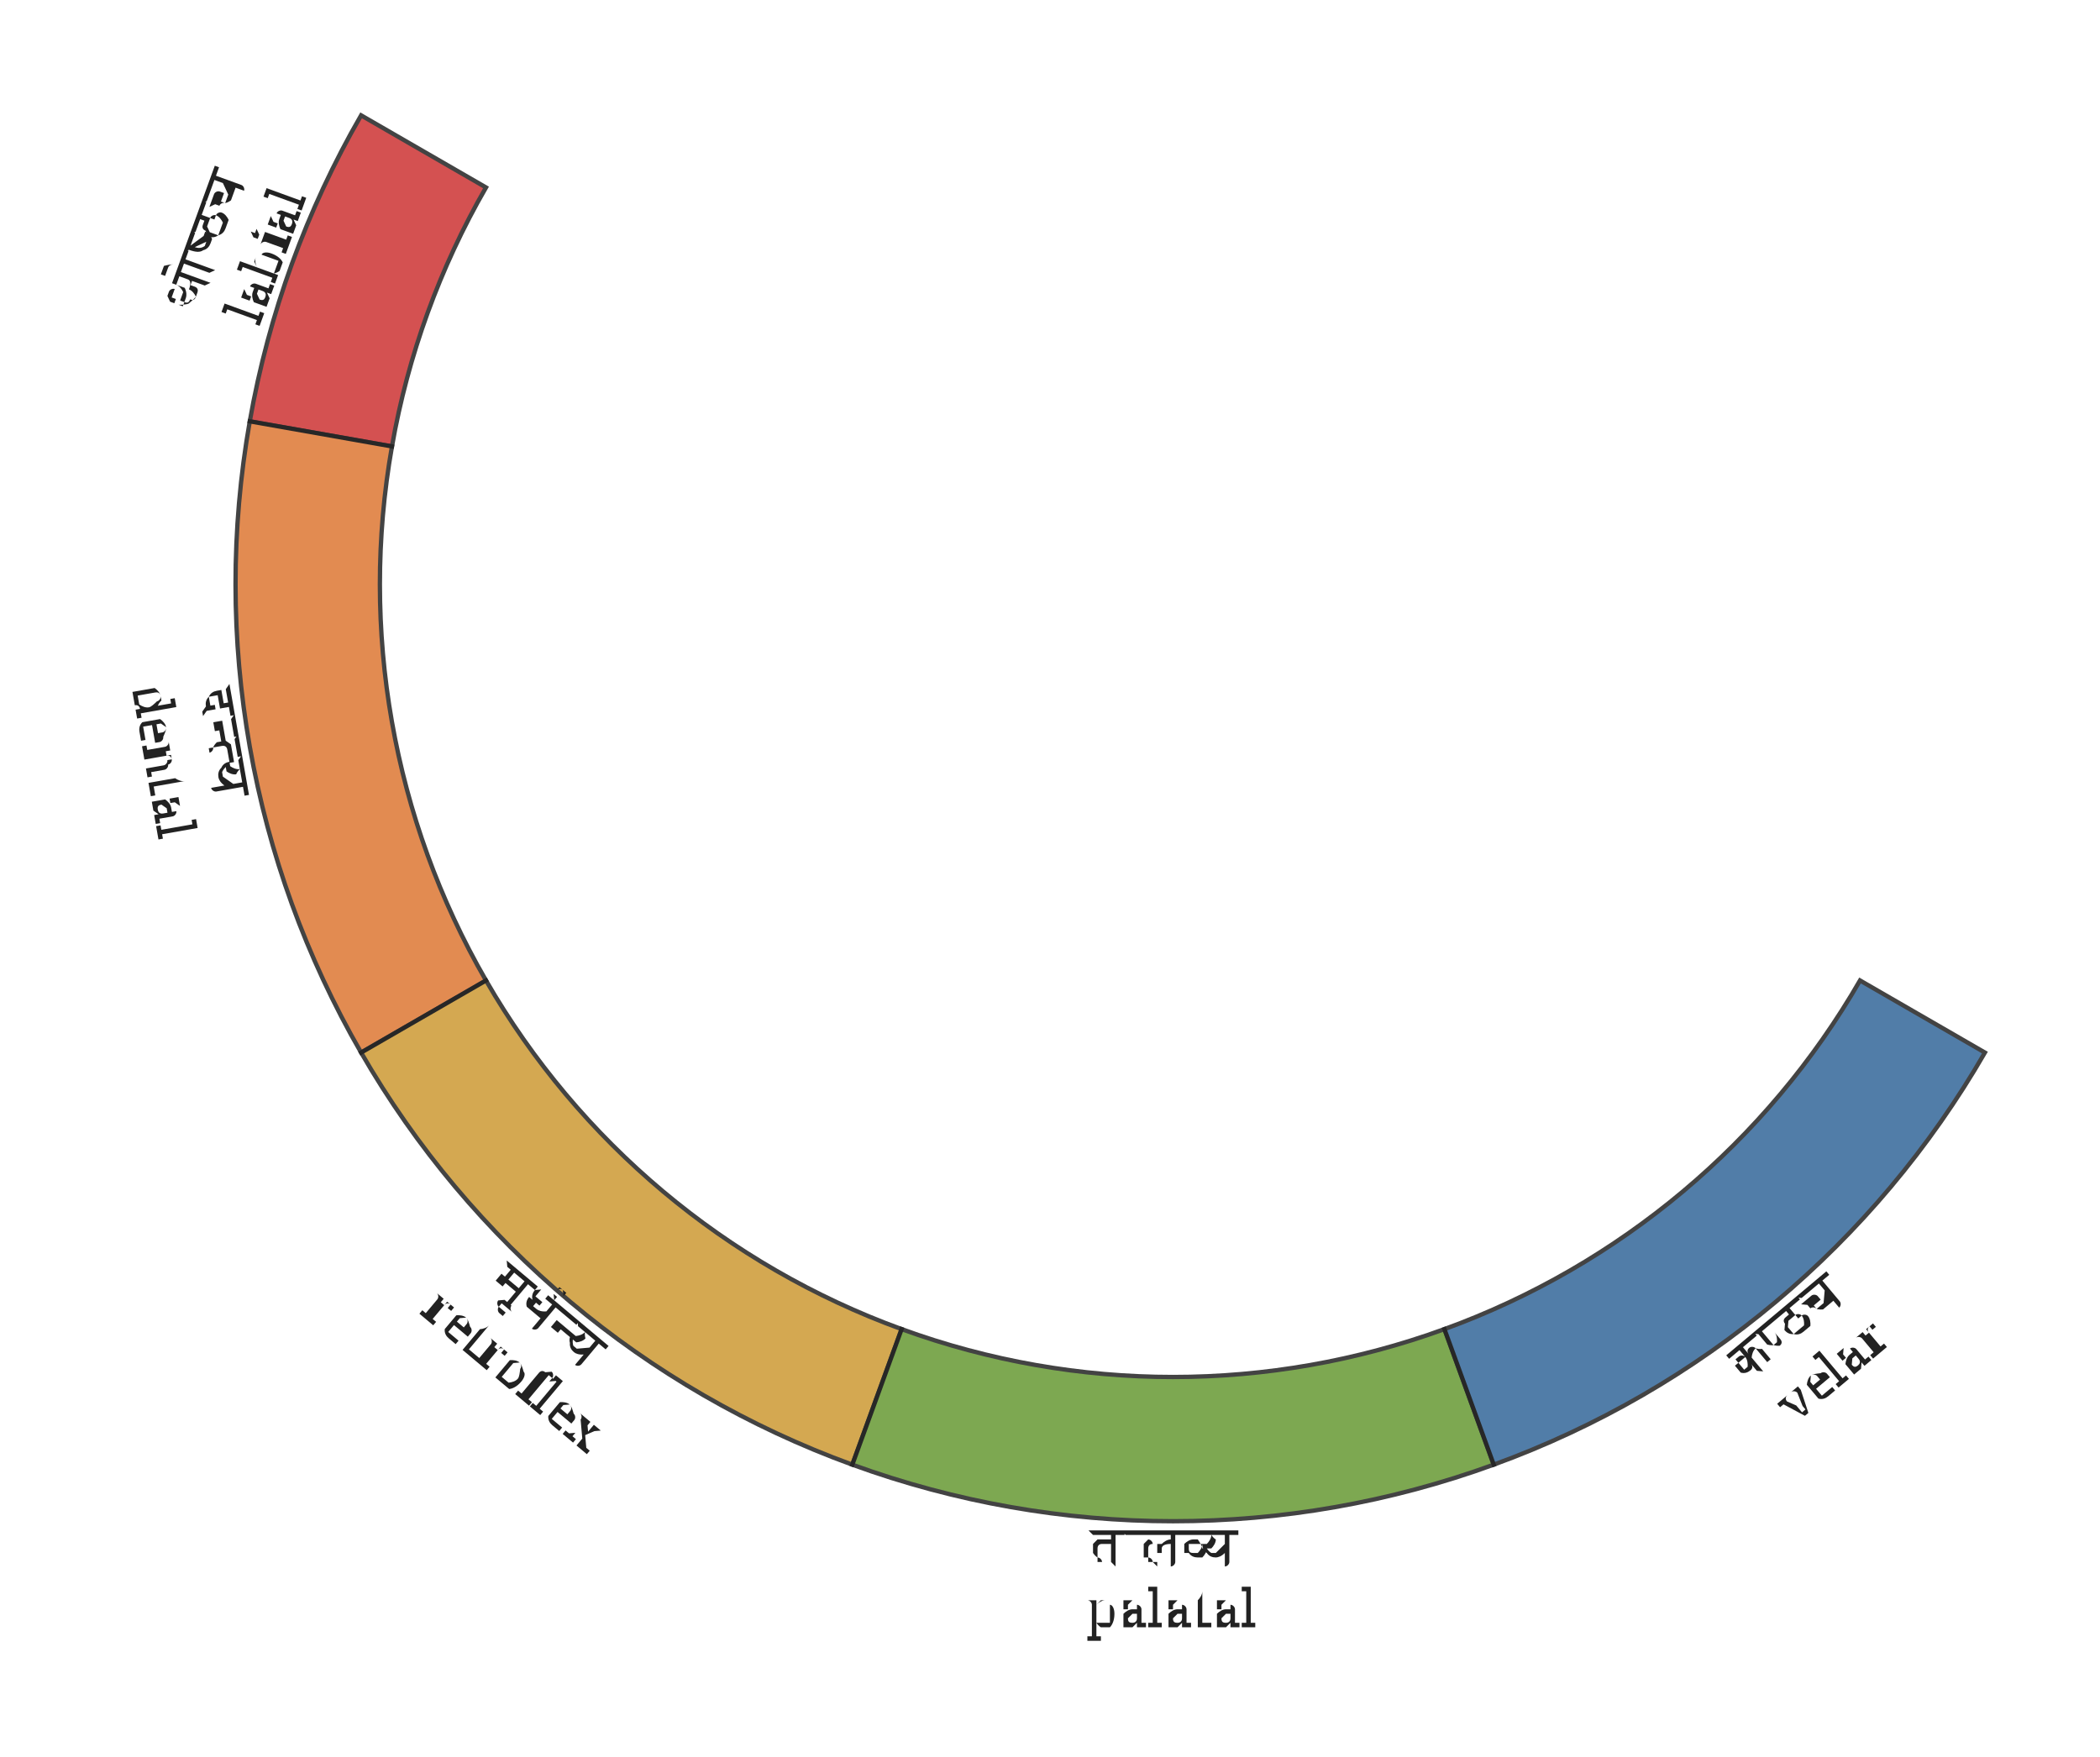
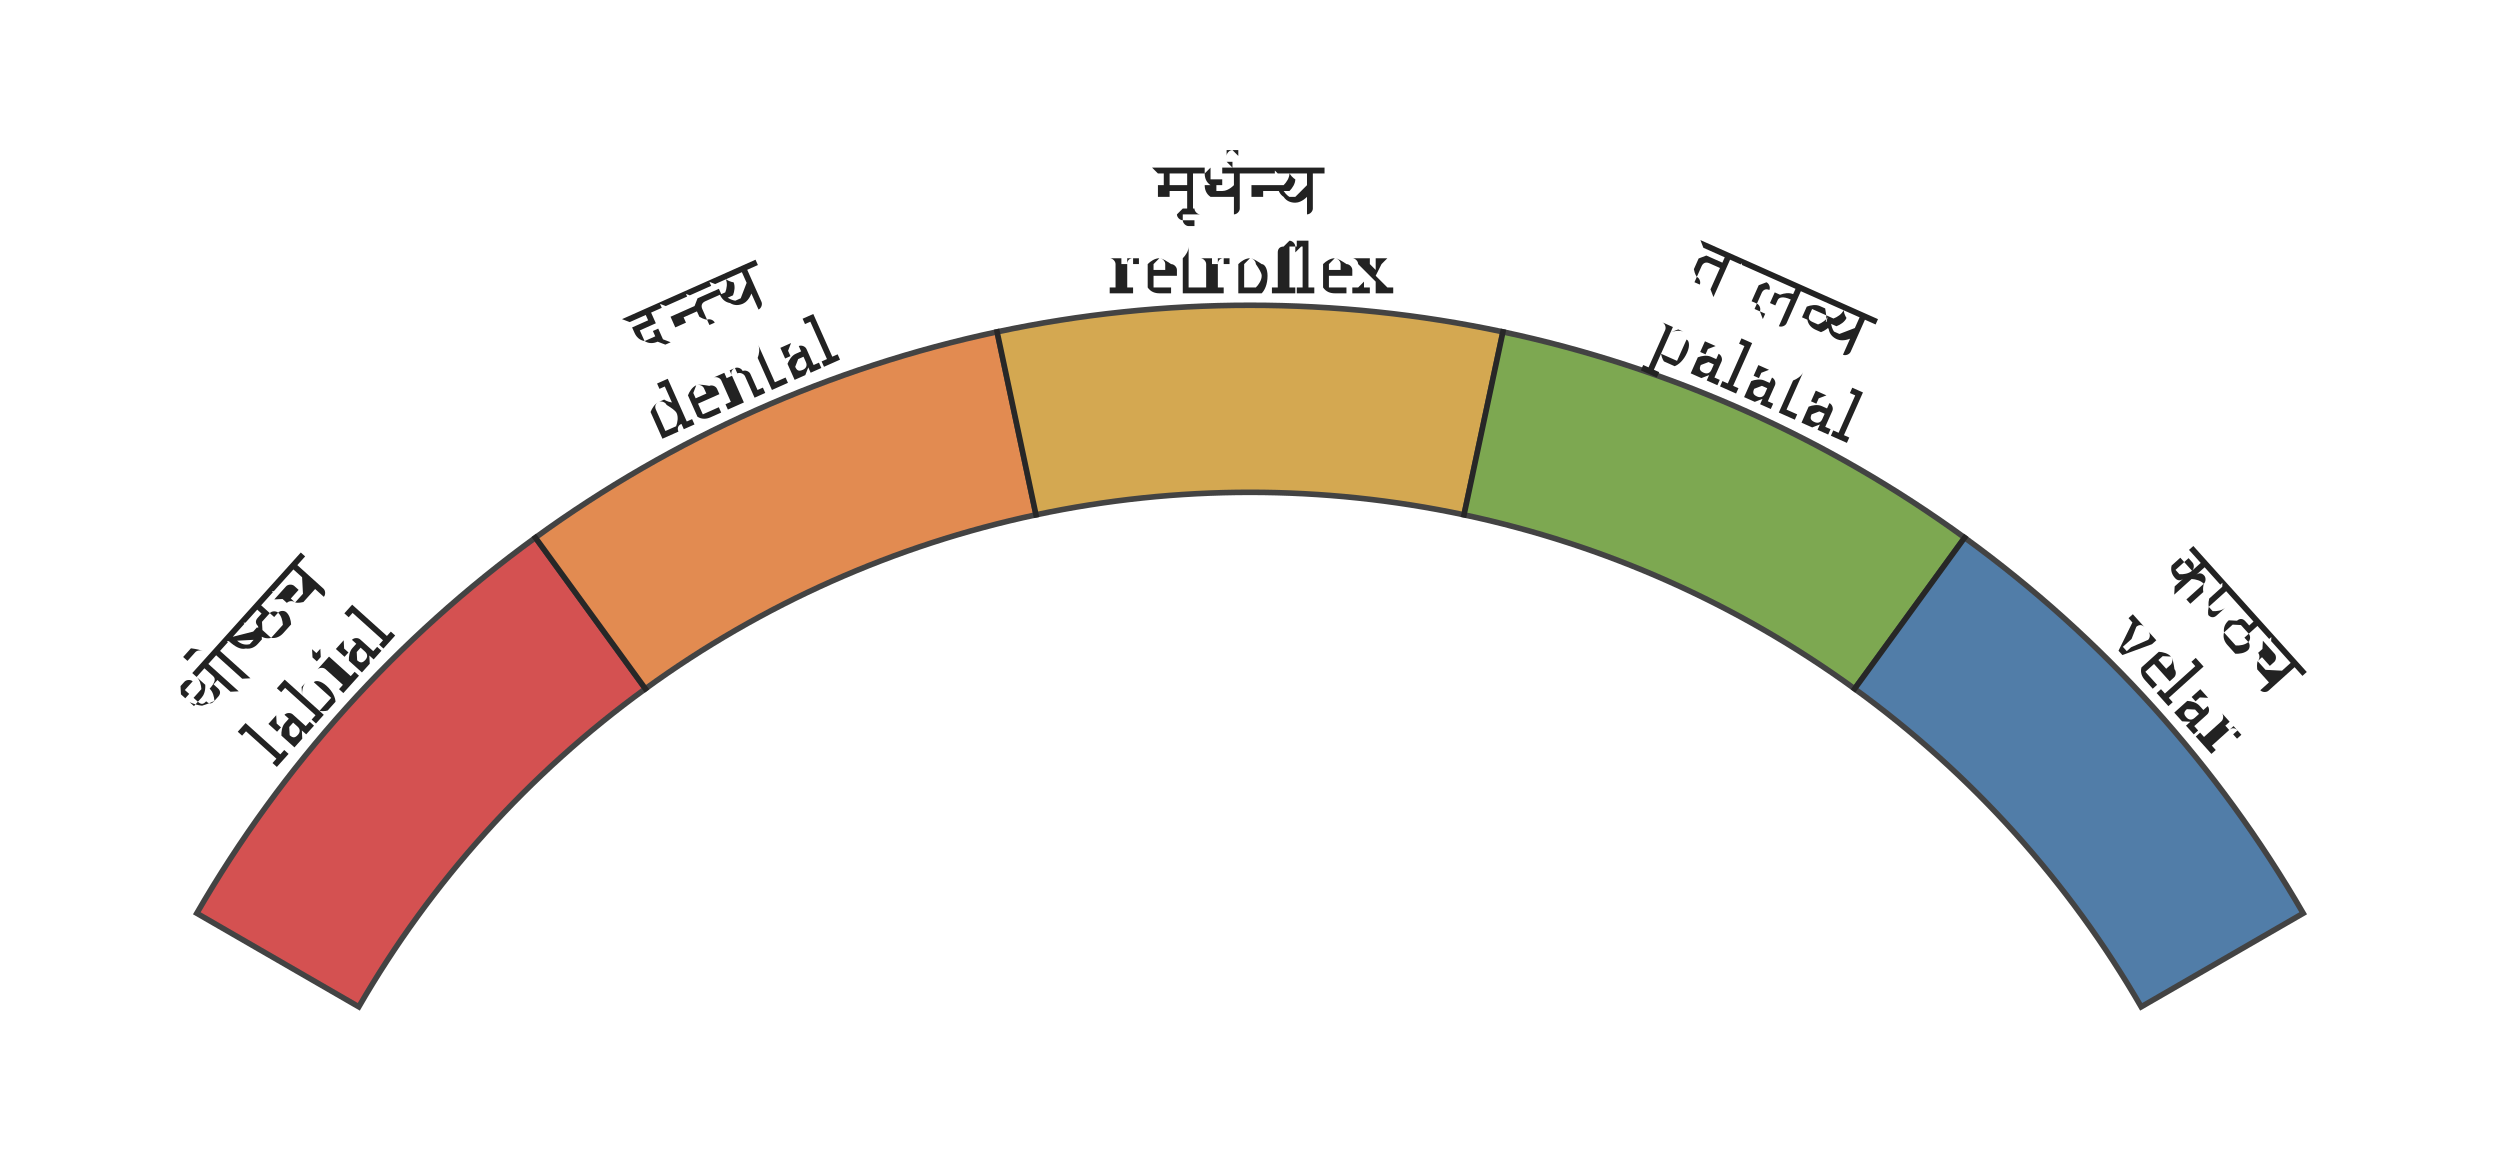
- <svg xmlns="http://www.w3.org/2000/svg" width="7.281in" height="6.091in" viewBox="-4.067 -2.025 7.281 6.091">
-   <path data-name="osthya" d="M -2.382 -1.375 A 2.75 2.75 0 0 0 -2.708 -0.477 L -3.201 -0.564 A 3.25 3.25 0 0 1 -2.815 -1.625 Z" fill="#cc3333" stroke="#222222" stroke-width="0.015" stroke-linejoin="miter" stroke-linecap="butt" opacity="0.85" />
-   <text transform="translate(-3.2419 -1.18) rotate(-70)" text-anchor="middle" dominant-baseline="middle" font-size="0.18" fill="#222222" font-family="'Gentium Book Plus', Charter, 'Charis SIL', Georgia, serif">
+ <svg xmlns="http://www.w3.org/2000/svg" width="6.682in" height="3.091in" viewBox="-3.341 -4.066 6.682 3.091">
+   <path data-name="osthya" d="M -2.382 -1.375 A 2.75 2.75 0 0 1 -1.616 -2.225 L -1.91 -2.629 A 3.25 3.25 0 0 0 -2.815 -1.625 Z" fill="#cc3333" stroke="#222222" stroke-width="0.015" stroke-linejoin="miter" stroke-linecap="butt" opacity="0.85" />
+   <text transform="translate(-2.5638 -2.3085) rotate(-48)" text-anchor="middle" dominant-baseline="middle" font-size="0.18" fill="#222222" font-family="'Gentium Book Plus', Charter, 'Charis SIL', Georgia, serif">
    <tspan x="0" dy="-0.6em">ओष्ठ्य</tspan>
    <tspan x="0" dy="1.2em">labial</tspan>
  </text>
-   <path data-name="dantya" d="M -2.708 -0.477 A 2.75 2.75 0 0 0 -2.382 1.375 L -2.815 1.625 A 3.25 3.25 0 0 1 -3.201 -0.564 Z" fill="#dd7733" stroke="#222222" stroke-width="0.015" stroke-linejoin="miter" stroke-linecap="butt" opacity="0.85" />
-   <text transform="translate(-3.3976 0.5991) rotate(80)" text-anchor="middle" dominant-baseline="middle" font-size="0.18" fill="#222222" font-family="'Gentium Book Plus', Charter, 'Charis SIL', Georgia, serif">
+   <path data-name="dantya" d="M -1.616 -2.225 A 2.75 2.75 0 0 1 -0.572 -2.69 L -0.676 -3.179 A 3.25 3.25 0 0 0 -1.91 -2.629 Z" fill="#dd7733" stroke="#222222" stroke-width="0.015" stroke-linejoin="miter" stroke-linecap="butt" opacity="0.85" />
+   <text transform="translate(-1.4032 -3.1517) rotate(-24)" text-anchor="middle" dominant-baseline="middle" font-size="0.18" fill="#222222" font-family="'Gentium Book Plus', Charter, 'Charis SIL', Georgia, serif">
    <tspan x="0" dy="-0.6em">दन्त्य</tspan>
    <tspan x="0" dy="1.2em">dental</tspan>
  </text>
-   <path data-name="murdhanya" d="M -2.382 1.375 A 2.75 2.75 0 0 0 -0.941 2.584 L -1.112 3.054 A 3.25 3.25 0 0 1 -2.815 1.625 Z" fill="#cc9933" stroke="#222222" stroke-width="0.015" stroke-linejoin="miter" stroke-linecap="butt" opacity="0.85" />
-   <text transform="translate(-2.2176 2.6429) rotate(40)" text-anchor="middle" dominant-baseline="middle" font-size="0.18" fill="#222222" font-family="'Gentium Book Plus', Charter, 'Charis SIL', Georgia, serif">
+   <path data-name="murdhanya" d="M -0.572 -2.69 A 2.75 2.75 0 0 1 0.572 -2.69 L 0.676 -3.179 A 3.25 3.25 0 0 0 -0.676 -3.179 Z" fill="#cc9933" stroke="#222222" stroke-width="0.015" stroke-linejoin="miter" stroke-linecap="butt" opacity="0.85" />
+   <text transform="translate(-0 -3.45) rotate(-0)" text-anchor="middle" dominant-baseline="middle" font-size="0.18" fill="#222222" font-family="'Gentium Book Plus', Charter, 'Charis SIL', Georgia, serif">
    <tspan x="0" dy="-0.6em">मूर्धन्य</tspan>
    <tspan x="0" dy="1.2em">retroflex</tspan>
  </text>
-   <path data-name="talavya" d="M -0.941 2.584 A 2.75 2.75 0 0 0 0.941 2.584 L 1.112 3.054 A 3.25 3.25 0 0 1 -1.112 3.054 Z" fill="#669933" stroke="#222222" stroke-width="0.015" stroke-linejoin="miter" stroke-linecap="butt" opacity="0.85" />
-   <text transform="translate(0 3.45) rotate(0)" text-anchor="middle" dominant-baseline="middle" font-size="0.18" fill="#222222" font-family="'Gentium Book Plus', Charter, 'Charis SIL', Georgia, serif">
+   <path data-name="talavya" d="M 0.572 -2.69 A 2.75 2.75 0 0 1 1.616 -2.225 L 1.91 -2.629 A 3.25 3.25 0 0 0 0.676 -3.179 Z" fill="#669933" stroke="#222222" stroke-width="0.015" stroke-linejoin="miter" stroke-linecap="butt" opacity="0.85" />
+   <text transform="translate(1.4032 -3.1517) rotate(24)" text-anchor="middle" dominant-baseline="middle" font-size="0.18" fill="#222222" font-family="'Gentium Book Plus', Charter, 'Charis SIL', Georgia, serif">
    <tspan x="0" dy="-0.6em">तालव्य</tspan>
    <tspan x="0" dy="1.2em">palatal</tspan>
  </text>
-   <path data-name="kanthya" d="M 0.941 2.584 A 2.75 2.75 0 0 0 2.382 1.375 L 2.815 1.625 A 3.25 3.25 0 0 1 1.112 3.054 Z" fill="#336699" stroke="#222222" stroke-width="0.015" stroke-linejoin="miter" stroke-linecap="butt" opacity="0.85" />
-   <text transform="translate(2.2176 2.6429) rotate(-40)" text-anchor="middle" dominant-baseline="middle" font-size="0.18" fill="#222222" font-family="'Gentium Book Plus', Charter, 'Charis SIL', Georgia, serif">
+   <path data-name="kanthya" d="M 1.616 -2.225 A 2.75 2.75 0 0 1 2.382 -1.375 L 2.815 -1.625 A 3.25 3.25 0 0 0 1.91 -2.629 Z" fill="#336699" stroke="#222222" stroke-width="0.015" stroke-linejoin="miter" stroke-linecap="butt" opacity="0.85" />
+   <text transform="translate(2.5638 -2.3085) rotate(48)" text-anchor="middle" dominant-baseline="middle" font-size="0.18" fill="#222222" font-family="'Gentium Book Plus', Charter, 'Charis SIL', Georgia, serif">
    <tspan x="0" dy="-0.6em">कण्ठ्य</tspan>
    <tspan x="0" dy="1.2em">velar</tspan>
  </text>
</svg>
